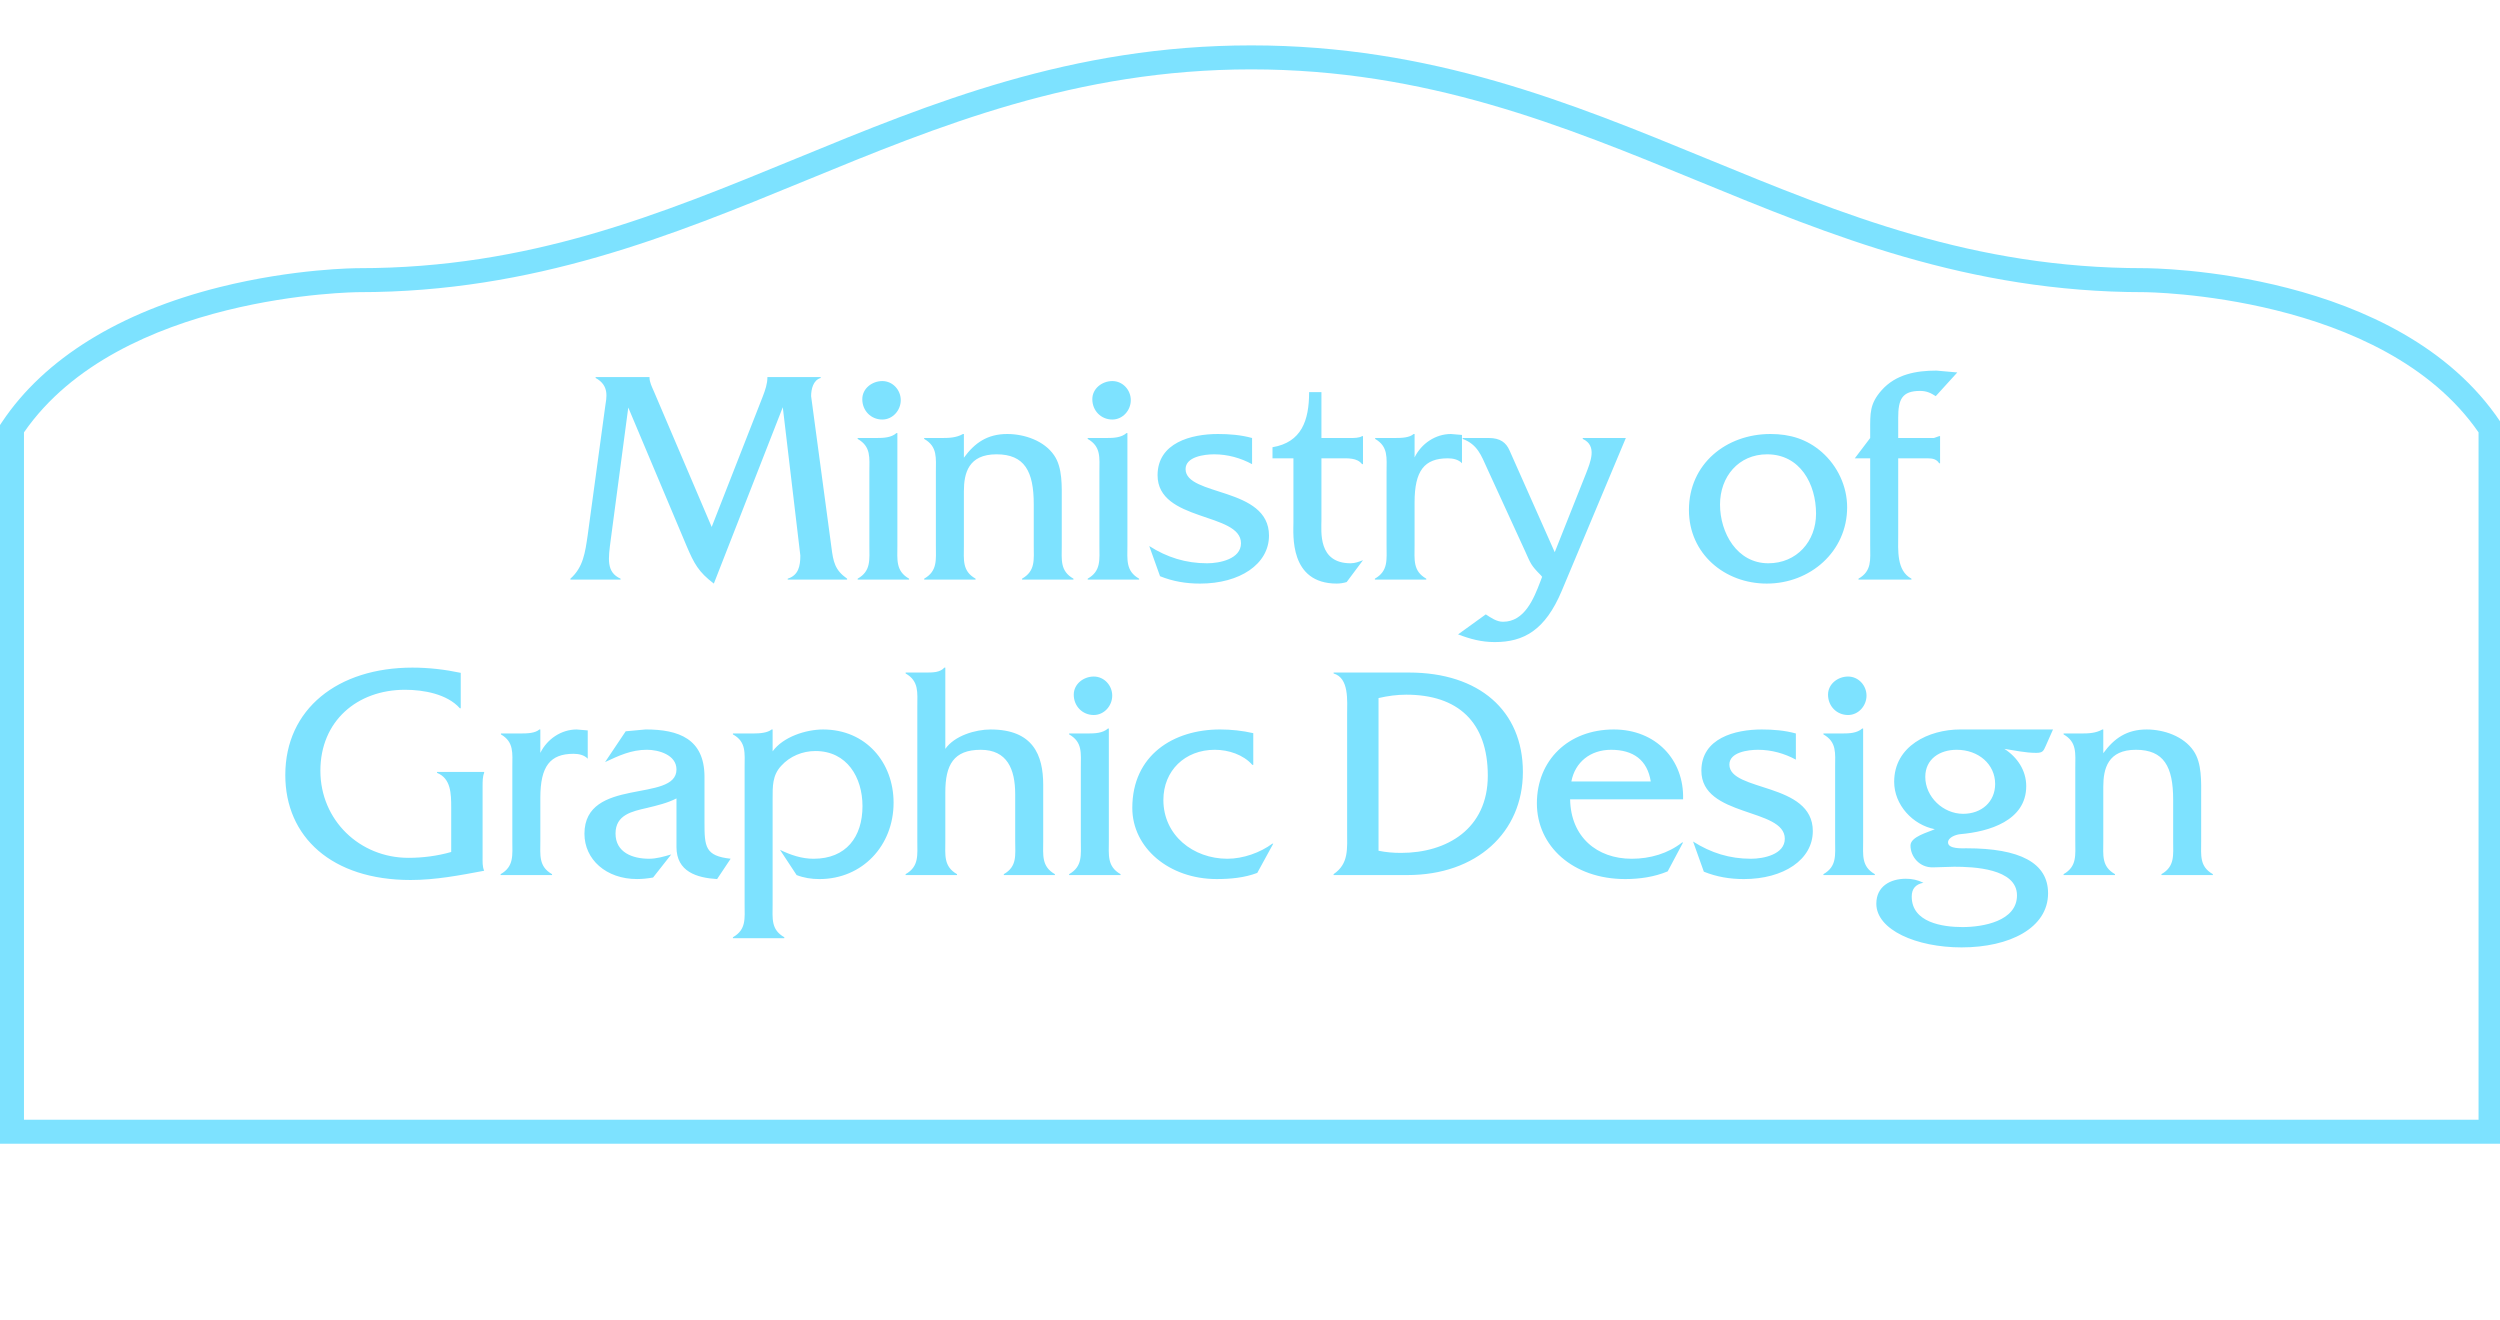
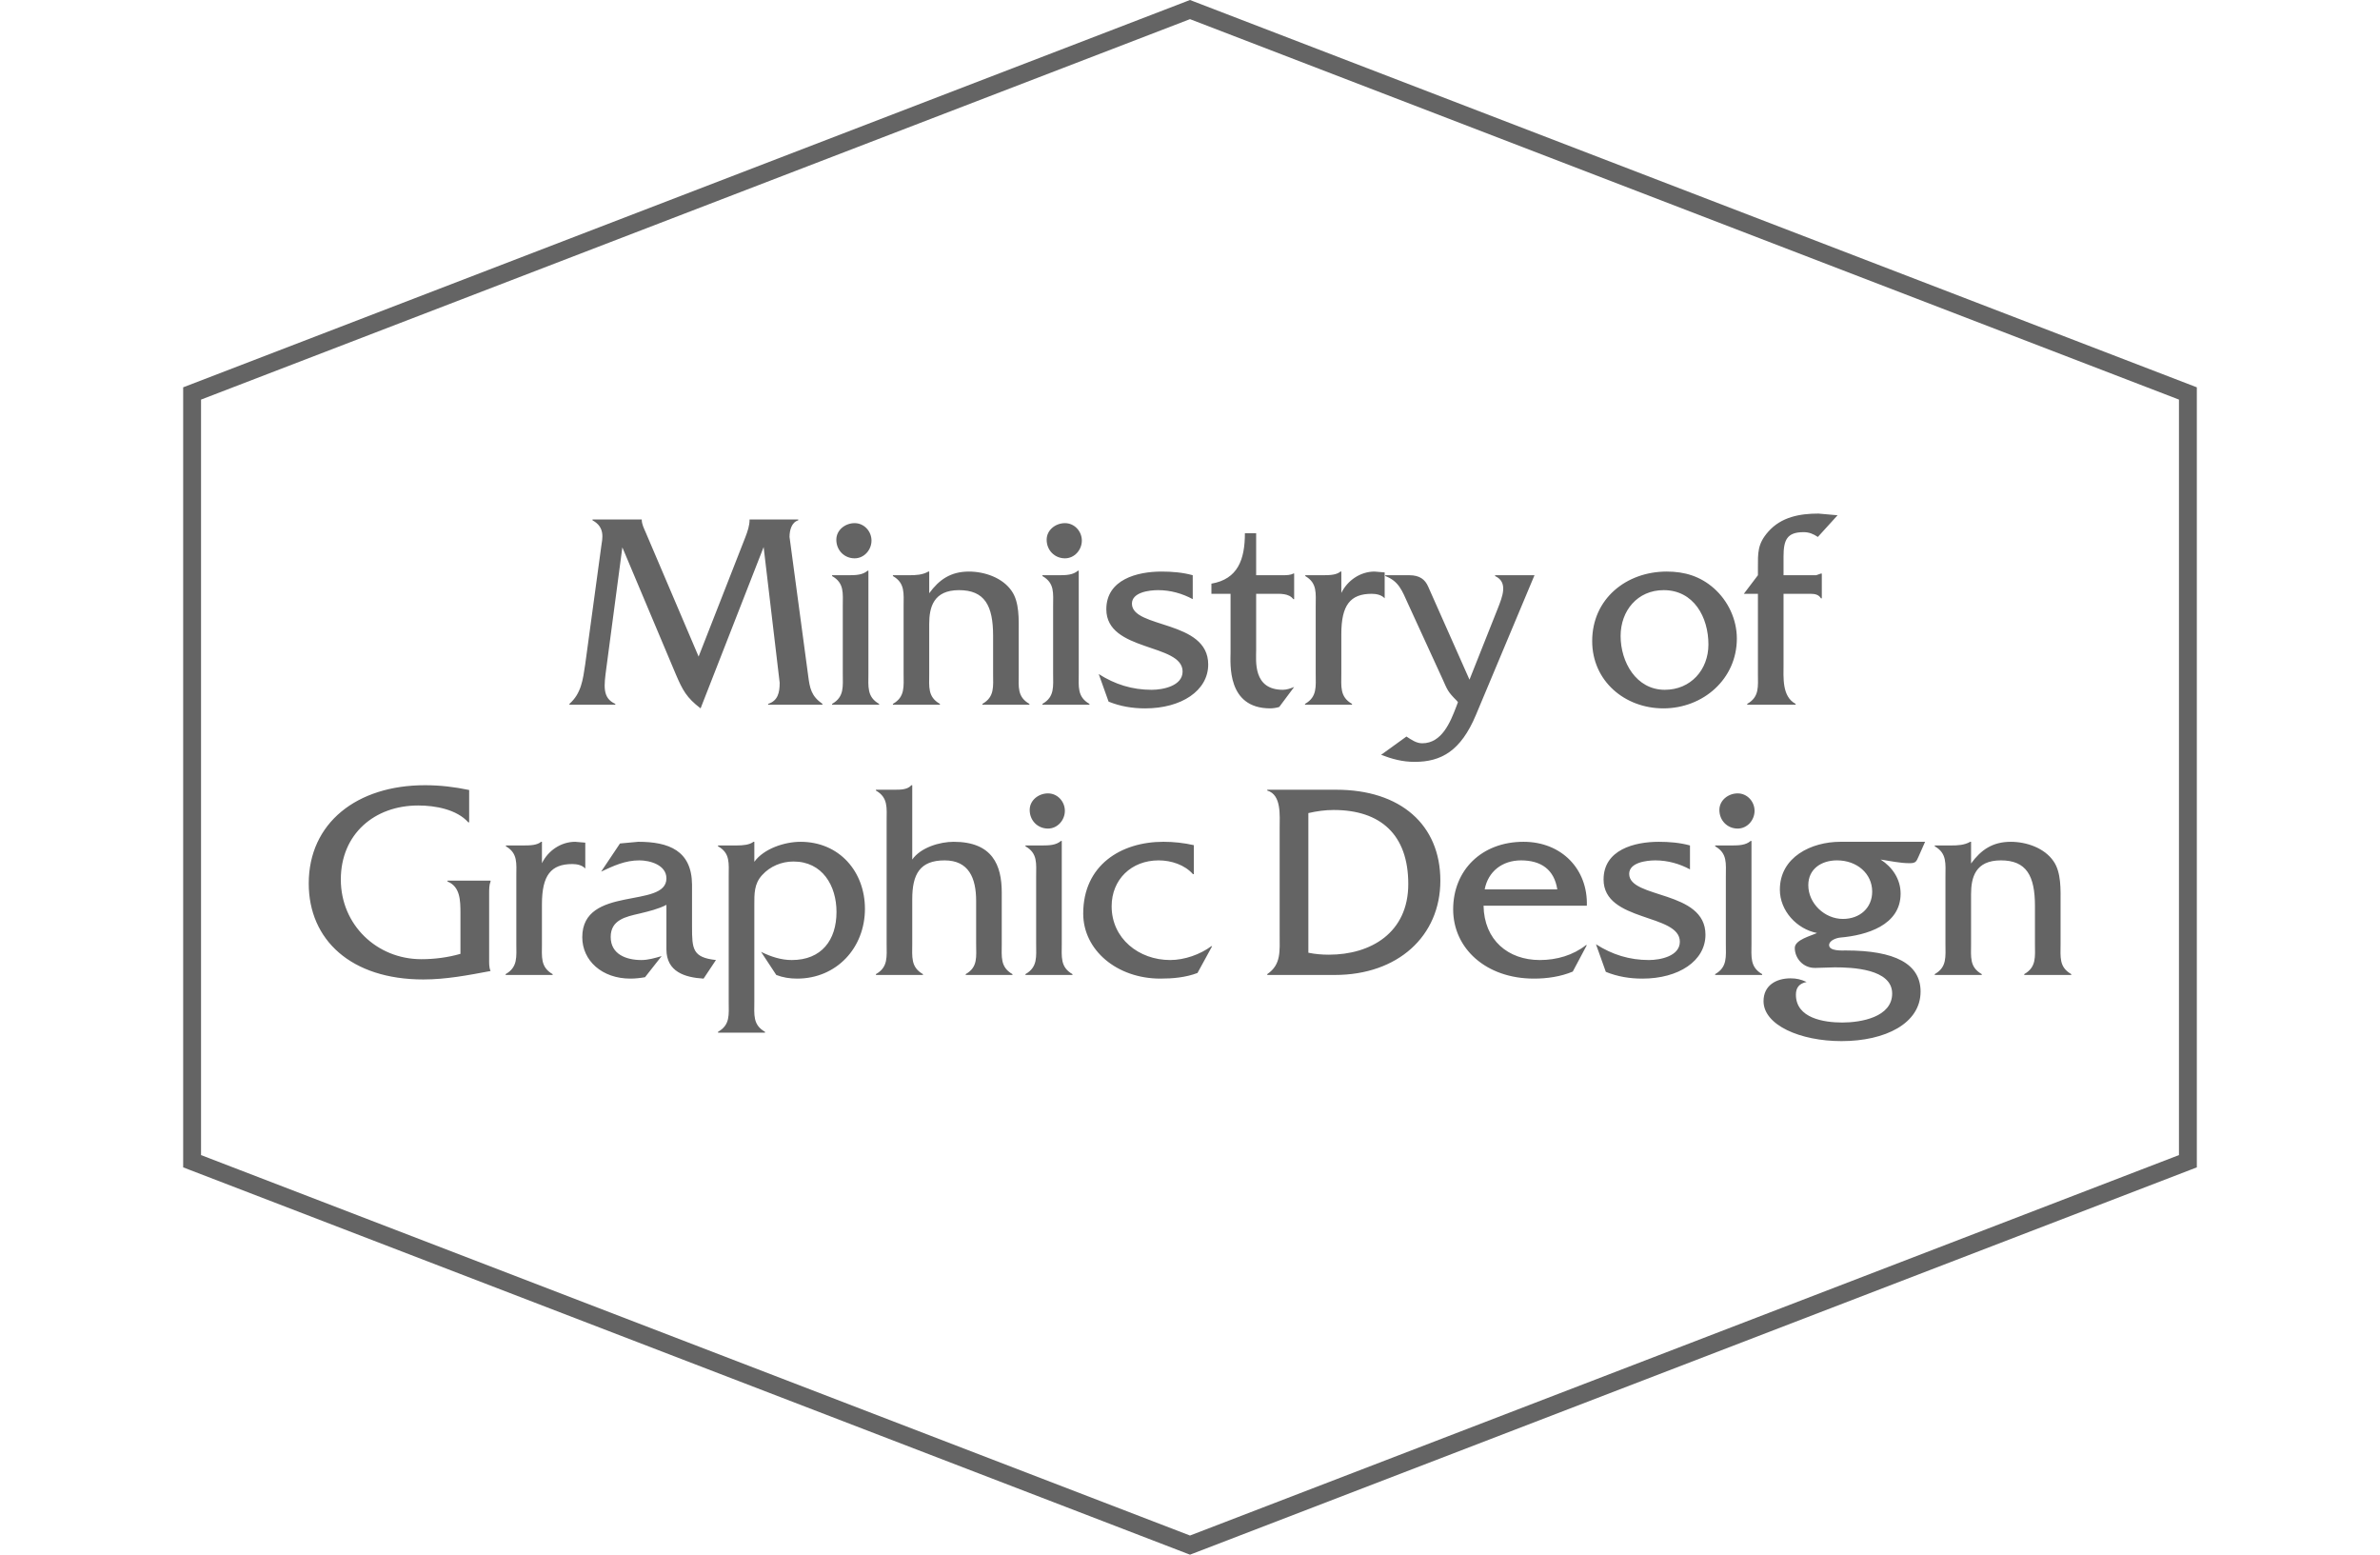
- <svg xmlns="http://www.w3.org/2000/svg" width="589.8" height="311.367">
-   <path fill="#7DE2FF" d="M179.957 93.53c.581-1.525 1.089-2.977 1.089-4.502v-.072h12.562v.218c-1.742.508-2.25 2.614-2.25 4.285l4.791 35.654c.436 3.413.8 5.372 3.703 7.407v.217h-14.014v-.217c2.54-.801 2.977-2.979 2.977-5.448l-4.14-35.001-16.266 41.609c-3.631-2.76-4.647-4.719-6.391-8.787l-13.797-32.748-4.14 31.226c-.579 4.429-1.089 7.624 2.324 9.149v.217h-11.836v-.217c3.051-2.688 3.484-6.246 4.066-10.167l4.14-30.426c.29-2.034 1.089-4.938-2.252-6.754v-.218h12.707v.072c0 1.163.582 2.252 1.018 3.268l13.652 32.024 12.057-30.789zM206.771 103.333c1.671 0 3.486-.071 4.721-1.16h.218v26.504c0 3.342-.437 6.027 2.76 7.844v.217h-12.13v-.217c3.196-1.816 2.76-4.502 2.76-7.844v-17.354c0-3.341.437-5.955-2.76-7.771v-.219h4.431zm1.379-4.356c-2.687 0-4.719-2.104-4.719-4.793 0-2.541 2.321-4.283 4.719-4.283 2.469 0 4.356 2.104 4.356 4.502.001 2.395-1.887 4.574-4.356 4.574zM222.317 103.333c1.597 0 3.339-.071 4.864-.943h.219v5.591c2.541-3.484 5.518-5.591 10.239-5.591 4.065 0 8.713 1.599 11.037 5.012 2.033 2.903 1.815 7.405 1.815 10.818v10.529c0 3.341-.436 5.955 2.758 7.771v.217h-12.126v-.217c3.196-1.816 2.76-4.502 2.76-7.771v-9.803c0-7.77-2.179-11.764-8.787-11.764-6.606 0-7.696 4.43-7.696 8.713v12.854c0 3.341-.436 5.955 2.758 7.771v.217h-12.126v-.217c3.195-1.816 2.76-4.502 2.76-7.844v-17.283c0-3.34.436-6.027-2.76-7.842v-.219l4.285.001zM261.04 103.333c1.671 0 3.486-.071 4.722-1.16h.217v26.504c0 3.342-.437 6.027 2.76 7.844v.217H256.61v-.217c3.195-1.816 2.76-4.502 2.76-7.844v-17.354c0-3.341.436-5.955-2.76-7.771v-.219h4.43zm1.38-4.356c-2.686 0-4.721-2.104-4.721-4.793 0-2.541 2.325-4.283 4.721-4.283 2.47 0 4.357 2.104 4.357 4.502 0 2.395-1.887 4.574-4.357 4.574zM295.389 109.506c-2.688-1.452-5.737-2.323-8.933-2.323-2.396 0-6.754.581-6.754 3.486 0 6.461 19.68 4.138 19.68 15.685 0 6.754-6.898 11.327-16.267 11.327-3.268 0-6.391-.508-9.438-1.742l-2.543-7.116c4.211 2.687 8.642 4.066 13.651 4.066 2.978 0 7.989-1.016 7.989-4.72 0-7.335-19.68-5.012-19.68-16.049 0-7.697 7.987-9.73 14.233-9.73 2.687 0 5.446.219 8.061.943l.001 6.173zM311.753 122.649c0 2.76-.869 10.239 6.9 10.239 1.018 0 1.961-.362 2.904-.728l-3.85 5.158a8.218 8.218 0 0 1-2.324.361c-11.256 0-10.238-11.618-10.238-14.449v-15.105h-4.938v-2.614c6.824-1.161 8.641-6.245 8.641-12.997h2.904v10.818h6.826c.945 0 2.033 0 2.76-.434h.219v6.606h-.219c-1.162-1.525-3.34-1.38-5.229-1.38h-4.357v14.525h.001zM329.08 103.333c1.67 0 3.412-.071 4.428-.943h.221v5.52c1.598-3.268 4.938-5.52 8.566-5.52l2.615.219v6.681c-.799-.872-2.107-1.163-3.342-1.163-5.518 0-7.842 2.905-7.842 10.384v10.167c0 3.342-.436 6.027 2.762 7.844v.217h-12.129v-.217c3.195-1.816 2.76-4.502 2.76-7.844v-17.355c0-3.341.436-5.955-2.688-7.77v-.219l4.649-.001zM374.128 111.829c1.09-2.831 2.76-6.68-.725-8.277v-.219h10.164l-15.104 36.019c-3.92 9.367-9.004 12.127-15.83 12.127-3.123 0-5.811-.728-8.643-1.816l6.535-4.719c1.234.798 2.543 1.742 4.066 1.742 5.082 0 7.262-5.446 8.787-9.44l.436-1.161-.289-.364c-2.396-2.396-2.396-2.758-3.775-5.809l-8.861-19.316c-1.451-3.193-2.32-5.736-5.809-7.043v-.219h6.172c2.688 0 4.066 1.09 4.865 2.905l10.676 24.036 7.335-18.446zM398.453 120.326c0-10.892 8.785-17.937 19.242-17.937 4.646 0 8.643 1.234 12.127 4.285 3.703 3.268 5.955 8.06 5.955 12.998 0 10.456-8.715 18.008-18.953 18.008-9.948.001-18.371-7.041-18.371-17.354zm29.99.872c0-7.045-3.775-14.016-11.547-14.016-6.754 0-11.109 5.3-11.109 11.837 0 6.681 3.994 13.869 11.4 13.869 6.682.001 11.256-5.155 11.256-11.69zM447.824 126.208c0 3.559-.438 8.423 3.121 10.312v.217h-12.488v-.217c3.193-1.816 2.758-4.502 2.758-7.771v-20.623h-3.631l3.631-4.793v-1.742c0-4.066-.143-6.318 2.689-9.512 3.34-3.777 8.131-4.647 12.924-4.647l4.938.436-5.084 5.592c-1.232-.801-2.25-1.235-3.703-1.235-4.281 0-5.154 2.033-5.154 6.316v4.793h8.426l1.23-.434h.221v6.39h-.221c-.578-.944-1.521-1.163-2.686-1.163h-6.971v18.081zM108.699 167.087h-.217c-2.979-3.342-8.496-4.356-12.927-4.356-11.328 0-19.97 7.407-19.97 19.099s9.295 20.551 20.769 20.551c3.341 0 6.825-.437 10.095-1.381v-10.457c0-3.34-.073-6.896-3.341-8.205v-.217h11.11v.217c-.364.871-.364 2.033-.364 3.123v16.701c0 1.088-.071 2.252.364 3.268-5.81 1.089-11.473 2.179-17.355 2.179-18.589 0-29.555-10.165-29.555-24.761 0-15.612 12.417-25.344 29.989-25.344 3.849 0 7.626.437 11.401 1.233v8.351h.001zM122.829 173.041c1.671 0 3.413-.07 4.429-.942h.219v5.521c1.598-3.269 4.938-5.521 8.568-5.521l2.614.219v6.681c-.798-.871-2.106-1.162-3.341-1.162-5.518 0-7.842 2.904-7.842 10.383v10.168c0 3.342-.436 6.027 2.76 7.844v.217h-12.128v-.217c3.196-1.816 2.76-4.502 2.76-7.844V181.03c0-3.342.437-5.956-2.687-7.771v-.219h4.648v.001zM169.179 207.39c-4.793-.291-9.586-1.742-9.586-7.553v-11.475c-2.104 1.09-4.573 1.672-6.971 2.252-3.484.799-7.407 1.598-7.407 6.027 0 4.502 4.067 5.954 7.915 5.954 1.744 0 3.486-.509 5.229-1.017l-4.283 5.445c-1.234.219-2.542.363-3.777.363-7.333 0-12.417-4.648-12.417-10.676 0-13.506 21.712-7.262 21.712-15.176 0-3.486-4.283-4.648-6.971-4.648-3.704 0-6.606 1.381-9.876 2.904l4.866-7.262 4.719-.436c7.844 0 13.797 2.252 13.871 11.039v10.892c0 5.736.146 7.915 6.173 8.567l-3.197 4.8zM177.701 173.041c1.597 0 3.341-.146 4.356-.942h.219v5.157c2.468-3.414 7.842-5.157 11.908-5.157 10.095 0 16.63 7.771 16.63 17.282 0 10.094-7.336 18.01-17.501 18.01-1.888 0-3.703-.291-5.374-.944l-3.921-5.954c2.541 1.235 5.155 2.105 7.915 2.105 7.698 0 11.545-5.155 11.545-12.417 0-6.755-3.63-12.999-11.108-12.999-3.051 0-6.027 1.234-8.061 3.486-2.106 2.25-2.033 4.865-2.033 7.77v24.908c0 3.34-.436 5.953 2.758 7.77v.217h-12.126v-.217c3.195-1.814 2.76-4.43 2.76-7.77V181.03c0-3.342.436-6.026-2.76-7.771v-.219h4.793v.001zM218.372 158.666c1.669 0 3.413 0 4.429-1.164h.219v19.172c2.179-3.123 7.117-4.575 10.674-4.575 10.021 0 12.419 6.026 12.419 13.071v13.215c0 3.343-.437 6.027 2.758 7.845v.217h-12.053v-.217c3.193-1.815 2.686-4.502 2.686-7.845v-11.036c0-5.882-1.888-10.458-8.132-10.458-6.392 0-8.352 3.559-8.352 10.021v11.473c0 3.343-.436 6.027 2.759 7.845v.217h-12.127v-.217c3.196-1.815 2.76-4.502 2.76-7.845v-31.658c0-3.342.437-6.027-2.76-7.844v-.217h4.72zM256.66 173.041c1.67 0 3.486-.07 4.721-1.16h.217v26.504c0 3.343-.436 6.027 2.76 7.845v.217H252.23v-.217c3.195-1.815 2.76-4.502 2.76-7.845V181.03c0-3.342.436-5.956-2.76-7.771v-.219h4.43v.001zm1.38-4.356c-2.687 0-4.72-2.105-4.72-4.793 0-2.541 2.322-4.283 4.72-4.283 2.469 0 4.356 2.105 4.356 4.502 0 2.394-1.887 4.574-4.356 4.574zM295.669 180.449h-.219c-2.104-2.396-5.592-3.56-8.859-3.56-7.045 0-12.126 4.938-12.126 11.838 0 8.353 7.043 13.869 15.104 13.869 3.703 0 7.77-1.452 10.604-3.56h.217l-3.775 6.899c-3.05 1.161-6.392 1.452-9.584 1.452-11.183 0-19.898-7.334-19.898-16.774 0-12.489 9.731-18.518 20.696-18.518 2.615 0 5.301.29 7.843.872v7.48h-.003zM317.814 168.612c0-3.341.51-8.642-3.193-9.729v-.217h17.791c16.557 0 26.867 9.004 26.867 23.453 0 14.305-10.965 24.326-27.232 24.326h-17.426v-.217c3.629-2.471 3.193-5.956 3.193-10.238v-27.378zm7.408 32.096c1.744.362 3.486.508 5.303.508 10.816 0 20.477-5.662 20.477-18.225 0-12.709-7.115-19.101-19.244-19.101-2.178 0-4.355.291-6.535.799v36.019h-.001zM370.423 188.582c.146 8.859 6.318 14.016 14.523 14.016 4.355 0 8.566-1.234 11.908-3.85h.219l-3.631 6.826c-3.123 1.309-6.609 1.815-10.021 1.815-12.344 0-20.84-7.771-20.84-17.863s7.334-17.429 18.154-17.429c9.875 0 16.627 7.115 16.338 16.484h-26.65v.001zm19.026-4.213c-.799-5.082-4.141-7.479-9.367-7.479-4.865 0-8.496 2.904-9.367 7.479h18.734zM423.685 179.214c-2.688-1.451-5.736-2.324-8.934-2.324-2.395 0-6.754.582-6.754 3.486 0 6.461 19.682 4.139 19.682 15.686 0 6.754-6.898 11.328-16.268 11.328-3.27 0-6.391-.508-9.439-1.742l-2.543-7.117c4.213 2.688 8.643 4.066 13.652 4.066 2.977 0 7.988-1.016 7.988-4.721 0-7.334-19.68-5.012-19.68-16.049 0-7.697 7.986-9.729 14.232-9.729 2.688 0 5.447.219 8.061.942v6.174h.003zM434.611 173.041c1.672 0 3.486-.07 4.721-1.16h.219v26.504c0 3.343-.438 6.027 2.76 7.845v.217h-12.129v-.217c3.195-1.815 2.76-4.502 2.76-7.845V181.03c0-3.342.438-5.956-2.76-7.771v-.219h4.429v.001zm1.381-4.356c-2.688 0-4.723-2.105-4.723-4.793 0-2.541 2.326-4.283 4.723-4.283 2.469 0 4.355 2.105 4.355 4.502 0 2.394-1.887 4.574-4.355 4.574zM484.345 172.098l-1.67 3.776c-.58 1.307-.725 1.742-2.324 1.742-2.541 0-5.01-.582-7.479-.943 3.051 1.959 5.156 5.084 5.156 8.787 0 8.203-8.859 10.746-15.469 11.328-1.016.071-2.979.725-2.979 1.959 0 1.6 3.414 1.381 4.357 1.381 12.562 0 19.244 3.412 19.244 10.603 0 8.206-9.076 12.778-20.404 12.778-10.676 0-20.115-4.139-20.115-10.311 0-4.066 3.268-5.882 6.971-5.882 1.525 0 2.76.289 4.141.942-1.816.363-2.76 1.382-2.76 3.269 0 6.101 7.262 7.188 11.98 7.188 4.793 0 12.854-1.381 12.854-7.479 0-6.39-10.385-6.754-14.812-6.754l-5.012.146c-3.193.072-5.301-2.541-5.301-5.156 0-2.105 4.211-3.121 5.736-3.85-5.229-1.016-9.586-5.735-9.586-11.183 0-8.422 8.135-12.345 15.613-12.345l21.859.004zm-21.203 19.898c4.355 0 7.553-2.834 7.553-7.045 0-4.648-3.92-8.062-9.078-8.062-3.992 0-7.404 2.179-7.404 6.391-.003 4.721 4.21 8.716 8.929 8.716zM491.126 173.041c1.596 0 3.338-.07 4.863-.942h.219v5.591c2.541-3.484 5.518-5.591 10.24-5.591 4.064 0 8.713 1.599 11.037 5.012 2.031 2.903 1.814 7.405 1.814 10.817v10.529c0 3.342-.436 5.955 2.758 7.771v.217H509.93v-.217c3.195-1.816 2.762-4.502 2.762-7.771v-9.803c0-7.77-2.18-11.765-8.787-11.765s-7.697 4.431-7.697 8.714v12.854c0 3.342-.436 5.955 2.758 7.771v.217h-12.125v-.217c3.195-1.816 2.76-4.502 2.76-7.844v-17.283c0-3.339.436-6.027-2.76-7.842v-.219h4.285v.001z" />
-   <path fill="#7DE2FF" d="M589.925 99.564c-23.955-35.884-81.771-36.297-84.216-36.297-40.188 0-70.785-12.575-103.181-25.887-31.903-13.113-64.897-26.672-107.328-26.672s-75.424 13.56-107.329 26.673c-32.394 13.312-62.992 25.887-103.18 25.887-.61 0-15.169.053-32.846 4.464C28.2 73.636 10.437 84.642.476 99.564l-.476.714v169.554h590.399V100.278l-.474-.714zm-5.183 164.609H5.657V102.004c22.587-32.655 78.47-33.078 79.035-33.078 41.306 0 73.854-13.377 105.331-26.312 31.396-12.906 63.863-26.247 105.177-26.247s73.782 13.341 105.178 26.247c31.477 12.936 64.023 26.312 105.331 26.312.563 0 56.424.378 79.032 33.078v162.169z" />
+ <svg xmlns="http://www.w3.org/2000/svg" width="562.049" height="367.055">
+   <path fill="#646464" d="M281.023 367.055l-.757-.291L43.257 275.61V91.445L281.023 0l.758.292 237.011 91.153V275.61l-1.353.521-236.416 90.924zM47.477 272.712l233.547 89.821 233.548-89.821V94.343L281.023 4.521 47.477 94.343v178.369z" />
+   <path fill="#646464" d="M176.017 126.834c.532-1.396.997-2.726.997-4.121v-.066h11.497v.199c-1.594.466-2.059 2.393-2.059 3.923l4.385 32.634c.399 3.123.733 4.916 3.389 6.779v.198H181.4v-.198c2.325-.733 2.725-2.727 2.725-4.986l-3.789-32.037-14.888 38.085c-3.323-2.527-4.253-4.32-5.85-8.043l-12.628-29.974-3.79 28.581c-.53 4.054-.996 6.978 2.128 8.374v.198h-10.834v-.198c2.793-2.461 3.189-5.717 3.722-9.306l3.79-27.849c.265-1.861.996-4.519-2.062-6.182v-.199h11.631v.066c0 1.064.533 2.061.933 2.991l12.494 29.311 11.035-28.18zM201.821 131.819c-2.459 0-4.319-1.926-4.319-4.387 0-2.326 2.124-3.92 4.319-3.92 2.26 0 3.987 1.926 3.987 4.12.002 2.192-1.727 4.187-3.987 4.187m-1.261 3.988c1.528 0 3.189-.065 4.32-1.062h.2v24.259c0 3.059-.399 5.517 2.525 7.179v.199h-11.103v-.199c2.927-1.661 2.527-4.12 2.527-7.179v-15.885c0-3.058.4-5.45-2.527-7.112v-.2h4.058zM214.788 135.807c1.462 0 3.057-.065 4.452-.863h.2v5.117c2.326-3.189 5.051-5.117 9.372-5.117 3.721 0 7.975 1.464 10.102 4.587 1.861 2.658 1.662 6.778 1.662 9.902v9.637c0 3.058-.399 5.451 2.524 7.113v.198H232v-.198c2.926-1.662 2.526-4.121 2.526-7.113v-8.973c0-7.112-1.994-10.767-8.042-10.767-6.047 0-7.045 4.055-7.045 7.975v11.765c0 3.058-.399 5.451 2.525 7.113v.198h-11.1v-.198c2.924-1.662 2.526-4.121 2.526-7.18v-15.819c0-3.057.398-5.516-2.526-7.178v-.2l3.924.001zM251.494 131.819c-2.459 0-4.321-1.926-4.321-4.387 0-2.326 2.128-3.92 4.321-3.92 2.261 0 3.988 1.926 3.988 4.12 0 2.192-1.727 4.187-3.988 4.187m-1.263 3.988c1.528 0 3.189-.065 4.321-1.062h.199v24.259c0 3.059-.399 5.517 2.526 7.179v.199h-11.103v-.199c2.926-1.661 2.526-4.12 2.526-7.179v-15.885c0-3.058.4-5.45-2.526-7.112v-.2h4.057zM281.671 141.457c-2.461-1.329-5.252-2.126-8.177-2.126-2.192 0-6.182.532-6.182 3.19 0 5.914 18.013 3.788 18.013 14.357 0 6.182-6.313 10.368-14.889 10.368-2.991 0-5.851-.466-8.639-1.595l-2.328-6.513c3.854 2.459 7.909 3.722 12.495 3.722 2.726 0 7.312-.931 7.312-4.321 0-6.714-18.012-4.587-18.012-14.689 0-7.045 7.31-8.906 13.026-8.906 2.459 0 4.984.2 7.379.863l.002 5.65zM296.648 153.486c0 2.526-.795 9.372 6.316 9.372.931 0 1.795-.332 2.658-.666l-3.523 4.72a7.509 7.509 0 0 1-2.128.331c-10.302 0-9.371-10.634-9.371-13.225v-13.826h-4.519v-2.393c6.246-1.062 7.908-5.715 7.908-11.895h2.658v9.901h6.248c.865 0 1.861 0 2.526-.397h.2v6.047h-.2c-1.064-1.396-3.058-1.264-4.786-1.264h-3.988v13.295zM312.507 135.807c1.529 0 3.123-.065 4.054-.863h.201v5.052c1.462-2.991 4.52-5.052 7.841-5.052l2.394.2v6.115c-.731-.798-1.929-1.064-3.059-1.064-5.051 0-7.178 2.659-7.178 9.504v9.306c0 3.059-.398 5.517 2.528 7.179v.199h-11.102v-.199c2.925-1.662 2.525-4.12 2.525-7.179V143.12c0-3.058.399-5.45-2.46-7.112v-.2l4.256-.001zM353.739 143.583c.998-2.591 2.526-6.114-.662-7.576v-.2h9.303l-13.824 32.967c-3.588 8.574-8.242 11.1-14.489 11.1-2.858 0-5.318-.666-7.911-1.662l5.982-4.319c1.13.73 2.327 1.594 3.722 1.594 4.651 0 6.646-4.984 8.043-8.64l.398-1.063-.264-.333c-2.194-2.193-2.194-2.524-3.456-5.317l-8.111-17.679c-1.328-2.923-2.124-5.251-5.316-6.447v-.2h5.649c2.46 0 3.722.997 4.453 2.659l9.771 21.999 6.712-16.883zM403.453 152.158c0-6.448-3.456-12.829-10.568-12.829-6.183 0-10.168 4.851-10.168 10.834 0 6.116 3.655 12.695 10.434 12.695 6.116.001 10.302-4.719 10.302-10.7m-27.45-.798c0-9.969 8.041-16.417 17.612-16.417 4.253 0 7.91 1.129 11.101 3.921 3.389 2.991 5.449 7.377 5.449 11.897 0 9.57-7.976 16.483-17.347 16.483-9.104.001-16.815-6.445-16.815-15.884M421.192 156.744c0 3.258-.4 7.709 2.856 9.438v.199h-11.431v-.199c2.923-1.662 2.525-4.12 2.525-7.112v-18.876h-3.324l3.324-4.387v-1.595c0-3.721-.132-5.782 2.461-8.706 3.057-3.457 7.441-4.253 11.828-4.253l4.52.399-4.653 5.118c-1.128-.733-2.059-1.13-3.389-1.13-3.919 0-4.718 1.86-4.718 5.781v4.387h7.712l1.126-.398h.202v5.849h-.202c-.529-.864-1.393-1.064-2.458-1.064h-6.38v16.549zM110.795 194.16h-.198c-2.728-3.06-7.776-3.987-11.832-3.987-10.368 0-18.278 6.779-18.278 17.48 0 10.7 8.507 18.81 19.01 18.81 3.058 0 6.247-.399 9.24-1.264v-9.571c0-3.057-.067-6.312-3.059-7.51v-.198h10.169v.198c-.333.798-.333 1.86-.333 2.858v15.286c0 .996-.065 2.062.333 2.991-5.317.997-10.501 1.994-15.886 1.994-17.014 0-27.051-9.304-27.051-22.663 0-14.29 11.365-23.197 27.449-23.197 3.523 0 6.979.399 10.435 1.129l.001 7.644zM123.729 199.608c1.529 0 3.124-.063 4.054-.862h.2v5.053c1.463-2.992 4.52-5.053 7.842-5.053l2.393.201v6.113c-.729-.797-1.928-1.062-3.058-1.062-5.051 0-7.178 2.658-7.178 9.503v9.306c0 3.06-.399 5.518 2.525 7.181v.197h-11.1v-.197c2.925-1.663 2.526-4.121 2.526-7.181v-15.885c0-3.059.399-5.452-2.459-7.113v-.2h4.255zM166.152 231.049c-4.388-.267-8.774-1.596-8.774-6.913v-10.503c-1.926.998-4.186 1.53-6.381 2.062-3.188.731-6.779 1.462-6.779 5.517 0 4.121 3.723 5.449 7.244 5.449 1.596 0 3.191-.466 4.786-.93l-3.92 4.984c-1.129.199-2.326.332-3.457.332-6.712 0-11.365-4.254-11.365-9.771 0-12.362 19.873-6.646 19.873-13.89 0-3.191-3.921-4.255-6.381-4.255-3.39 0-6.046 1.264-9.039 2.657l4.454-6.646 4.319-.399c7.179 0 12.628 2.062 12.695 10.104v9.969c0 5.25.135 7.244 5.65 7.842l-2.925 4.391zM173.952 199.608c1.461 0 3.058-.133 3.987-.862h.2v4.721c2.259-3.125 7.178-4.721 10.899-4.721 9.239 0 15.221 7.112 15.221 15.818 0 9.238-6.715 16.484-16.019 16.484-1.729 0-3.389-.267-4.919-.864l-3.588-5.45c2.325 1.131 4.718 1.928 7.244 1.928 7.046 0 10.566-4.72 10.566-11.365 0-6.183-3.321-11.898-10.167-11.898-2.793 0-5.517 1.131-7.378 3.191-1.928 2.059-1.86 4.453-1.86 7.111v22.798c0 3.057-.399 5.449 2.524 7.112v.197h-11.099v-.197c2.924-1.661 2.525-4.056 2.525-7.112v-29.577c0-3.059.399-5.516-2.525-7.113v-.2h4.389zM211.178 186.451c1.528 0 3.124 0 4.053-1.064h.201v17.547c1.995-2.858 6.514-4.188 9.771-4.188 9.172 0 11.366 5.517 11.366 11.965v12.095c0 3.06-.399 5.517 2.524 7.18v.199h-11.032v-.199c2.922-1.661 2.459-4.12 2.459-7.18v-10.102c0-5.384-1.728-9.571-7.442-9.571-5.852 0-7.646 3.257-7.646 9.173v10.5c0 3.06-.398 5.517 2.525 7.18v.199h-11.1v-.199c2.926-1.661 2.526-4.12 2.526-7.18v-28.977c0-3.059.4-5.517-2.526-7.18v-.198h4.321zM247.485 195.622c-2.46 0-4.32-1.927-4.32-4.388 0-2.324 2.125-3.92 4.32-3.92 2.259 0 3.987 1.928 3.987 4.121.001 2.192-1.728 4.187-3.987 4.187m-1.262 3.986c1.527 0 3.189-.063 4.32-1.062h.199v24.259c0 3.06-.399 5.518 2.525 7.181v.197h-11.101v-.197c2.925-1.662 2.526-4.121 2.526-7.181v-15.884c0-3.059.399-5.452-2.526-7.113v-.2h4.057zM281.927 206.39h-.199c-1.927-2.194-5.118-3.258-8.109-3.258-6.448 0-11.099 4.52-11.099 10.835 0 7.645 6.446 12.693 13.824 12.693 3.39 0 7.112-1.329 9.705-3.258h.199l-3.456 6.315c-2.791 1.062-5.85 1.329-8.772 1.329-10.235 0-18.213-6.713-18.213-15.353 0-11.432 8.907-16.951 18.943-16.951 2.393 0 4.852.268 7.179.799v6.848h-.002zM308.977 224.934c1.597.331 3.191.464 4.854.464 9.899 0 18.741-5.182 18.741-16.68 0-11.634-6.512-17.483-17.613-17.483-1.993 0-3.986.266-5.981.731v32.968zm-6.781-29.378c0-3.059.467-7.91-2.924-8.906v-.198h16.284c15.154 0 24.591 8.241 24.591 21.467 0 13.093-10.036 22.266-24.925 22.266h-15.95v-.199c3.322-2.261 2.924-5.451 2.924-9.37v-25.06zM367.763 209.978c-.731-4.651-3.79-6.846-8.574-6.846-4.453 0-7.776 2.658-8.573 6.846h17.147zm-17.414 3.855c.134 8.109 5.783 12.828 13.293 12.828 3.986 0 7.841-1.13 10.899-3.522h.2l-3.323 6.248c-2.858 1.196-6.05 1.66-9.173 1.66-11.298 0-19.073-7.111-19.073-16.349s6.712-15.953 16.615-15.953c9.039 0 15.219 6.513 14.954 15.088h-24.392zM399.099 205.26c-2.46-1.328-5.25-2.127-8.178-2.127-2.192 0-6.182.533-6.182 3.19 0 5.913 18.015 3.788 18.015 14.357 0 6.181-6.313 10.368-14.89 10.368-2.992 0-5.849-.465-8.64-1.596l-2.327-6.514c3.855 2.46 7.91 3.722 12.496 3.722 2.724 0 7.311-.93 7.311-4.32 0-6.712-18.012-4.587-18.012-14.689 0-7.045 7.31-8.905 13.026-8.905 2.46 0 4.985.2 7.378.862v5.651h.003zM410.362 195.622c-2.46 0-4.322-1.927-4.322-4.388 0-2.324 2.129-3.92 4.322-3.92 2.26 0 3.986 1.928 3.986 4.121.001 2.192-1.726 4.187-3.986 4.187m-1.263 3.986c1.53 0 3.191-.063 4.321-1.062h.2v24.259c0 3.06-.4 5.518 2.525 7.181v.197h-11.101v-.197c2.924-1.662 2.524-4.121 2.524-7.181v-15.884c0-3.059.401-5.452-2.524-7.113v-.2h4.055zM435.213 216.958c3.987 0 6.913-2.594 6.913-6.447 0-4.256-3.588-7.38-8.309-7.38-3.654 0-6.777 1.994-6.777 5.851-.002 4.321 3.854 7.976 8.173 7.976m19.407-18.212l-1.529 3.456c-.53 1.196-.663 1.595-2.127 1.595-2.325 0-4.585-.532-6.845-.863 2.793 1.793 4.72 4.653 4.72 8.043 0 7.509-8.109 9.836-14.159 10.369-.929.064-2.726.663-2.726 1.793 0 1.464 3.125 1.264 3.989 1.264 11.497 0 17.612 3.123 17.612 9.704 0 7.511-8.309 11.696-18.676 11.696-9.771 0-18.411-3.788-18.411-9.438 0-3.722 2.991-5.384 6.38-5.384 1.397 0 2.526.265 3.79.863-1.662.332-2.525 1.265-2.525 2.99 0 5.584 6.646 6.58 10.966 6.58 4.387 0 11.765-1.264 11.765-6.845 0-5.848-9.505-6.182-13.558-6.182l-4.587.134c-2.923.065-4.853-2.326-4.853-4.719 0-1.928 3.854-2.857 5.25-3.524-4.785-.929-8.773-5.249-8.773-10.235 0-7.708 7.445-11.299 14.291-11.299l20.006.002zM460.826 199.608c1.46 0 3.056-.063 4.451-.862h.201v5.118c2.325-3.19 5.05-5.118 9.372-5.118 3.72 0 7.975 1.464 10.102 4.588 1.86 2.657 1.661 6.777 1.661 9.899v9.639c0 3.059-.398 5.451 2.524 7.112v.198h-11.1v-.198c2.925-1.661 2.528-4.119 2.528-7.112v-8.973c0-7.111-1.996-10.768-8.043-10.768-6.048 0-7.045 4.055-7.045 7.975v11.766c0 3.059-.399 5.451 2.524 7.112v.198h-11.099v-.198c2.924-1.661 2.526-4.119 2.526-7.179v-15.818c0-3.057.397-5.518-2.526-7.179v-.2h3.924z" />
</svg>
